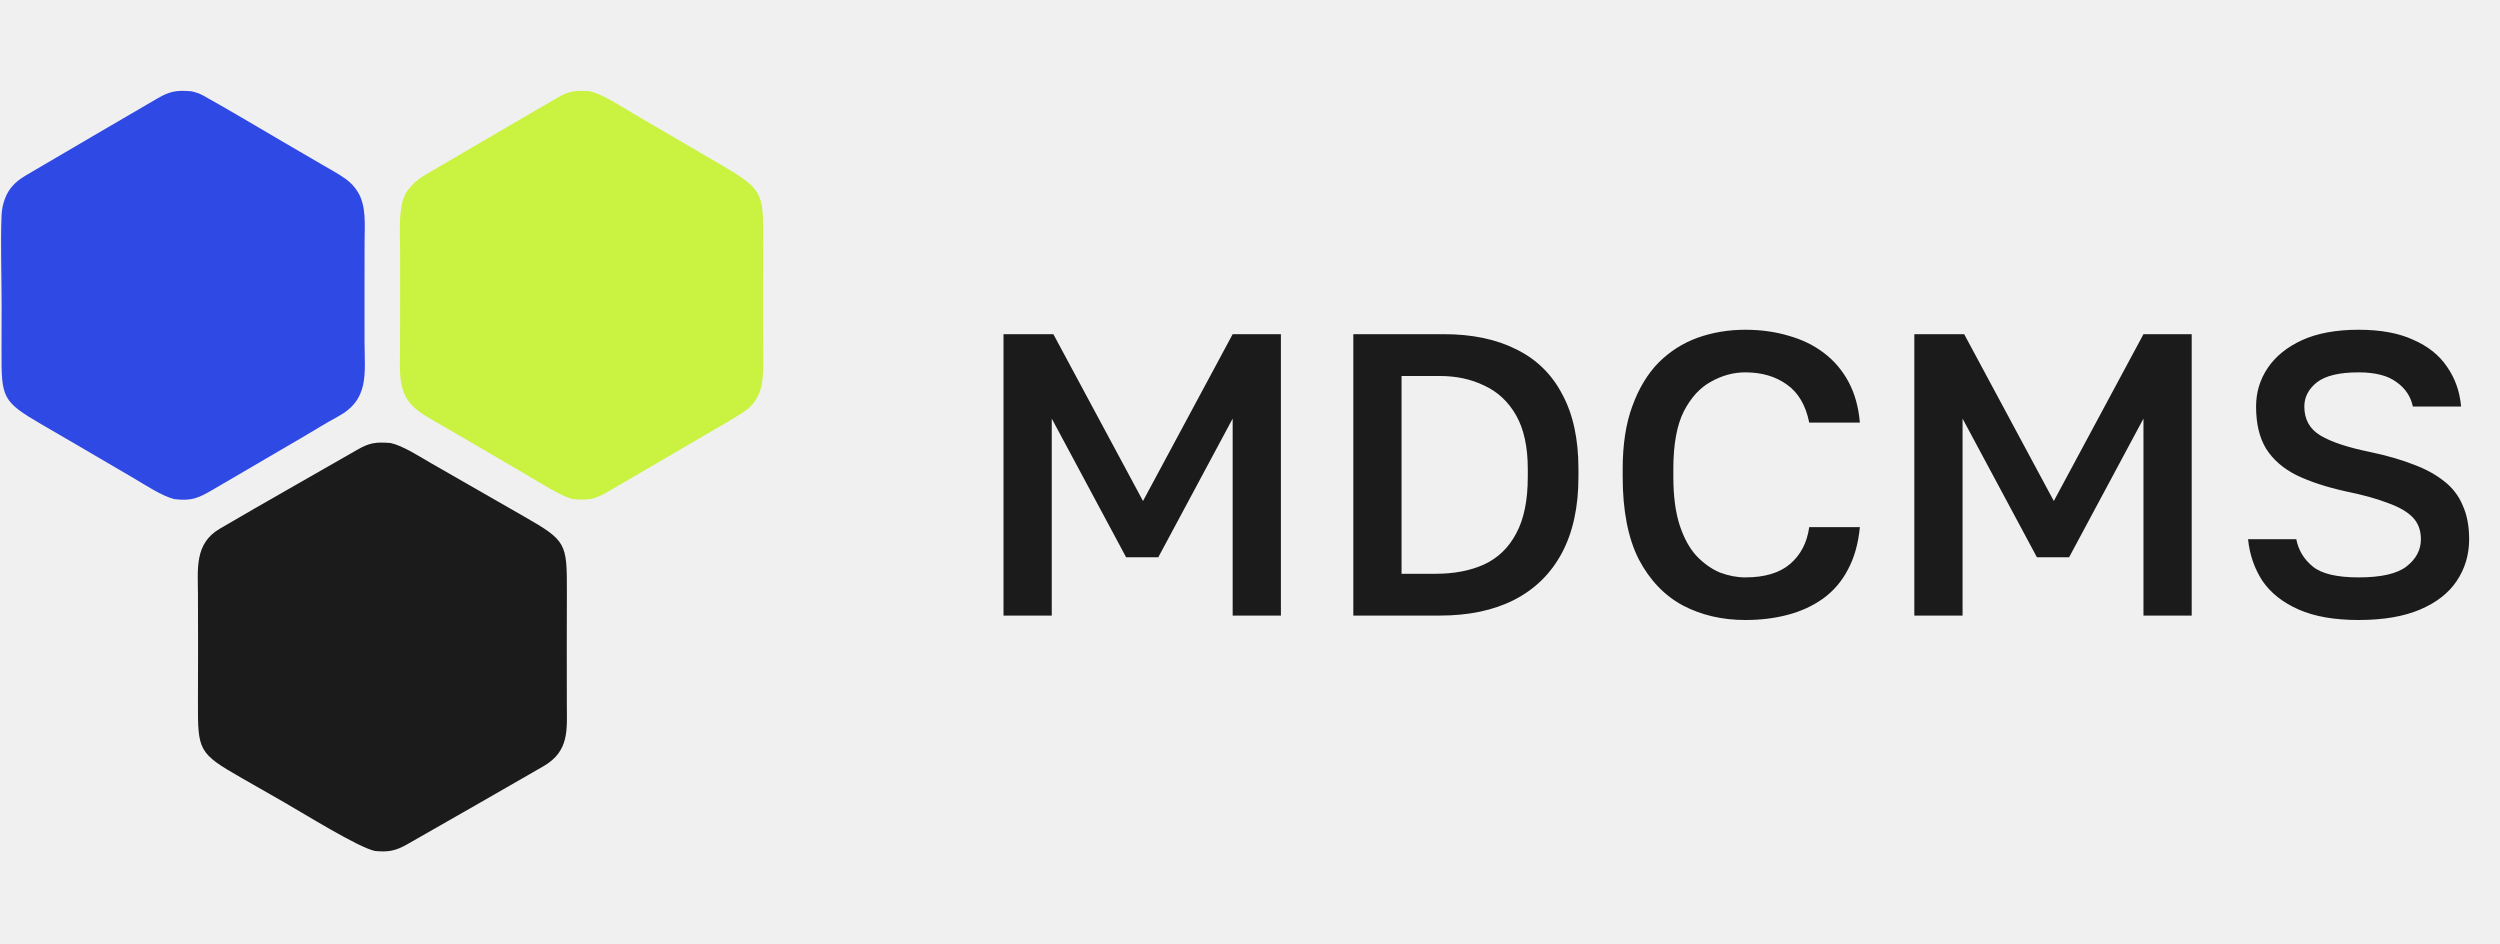
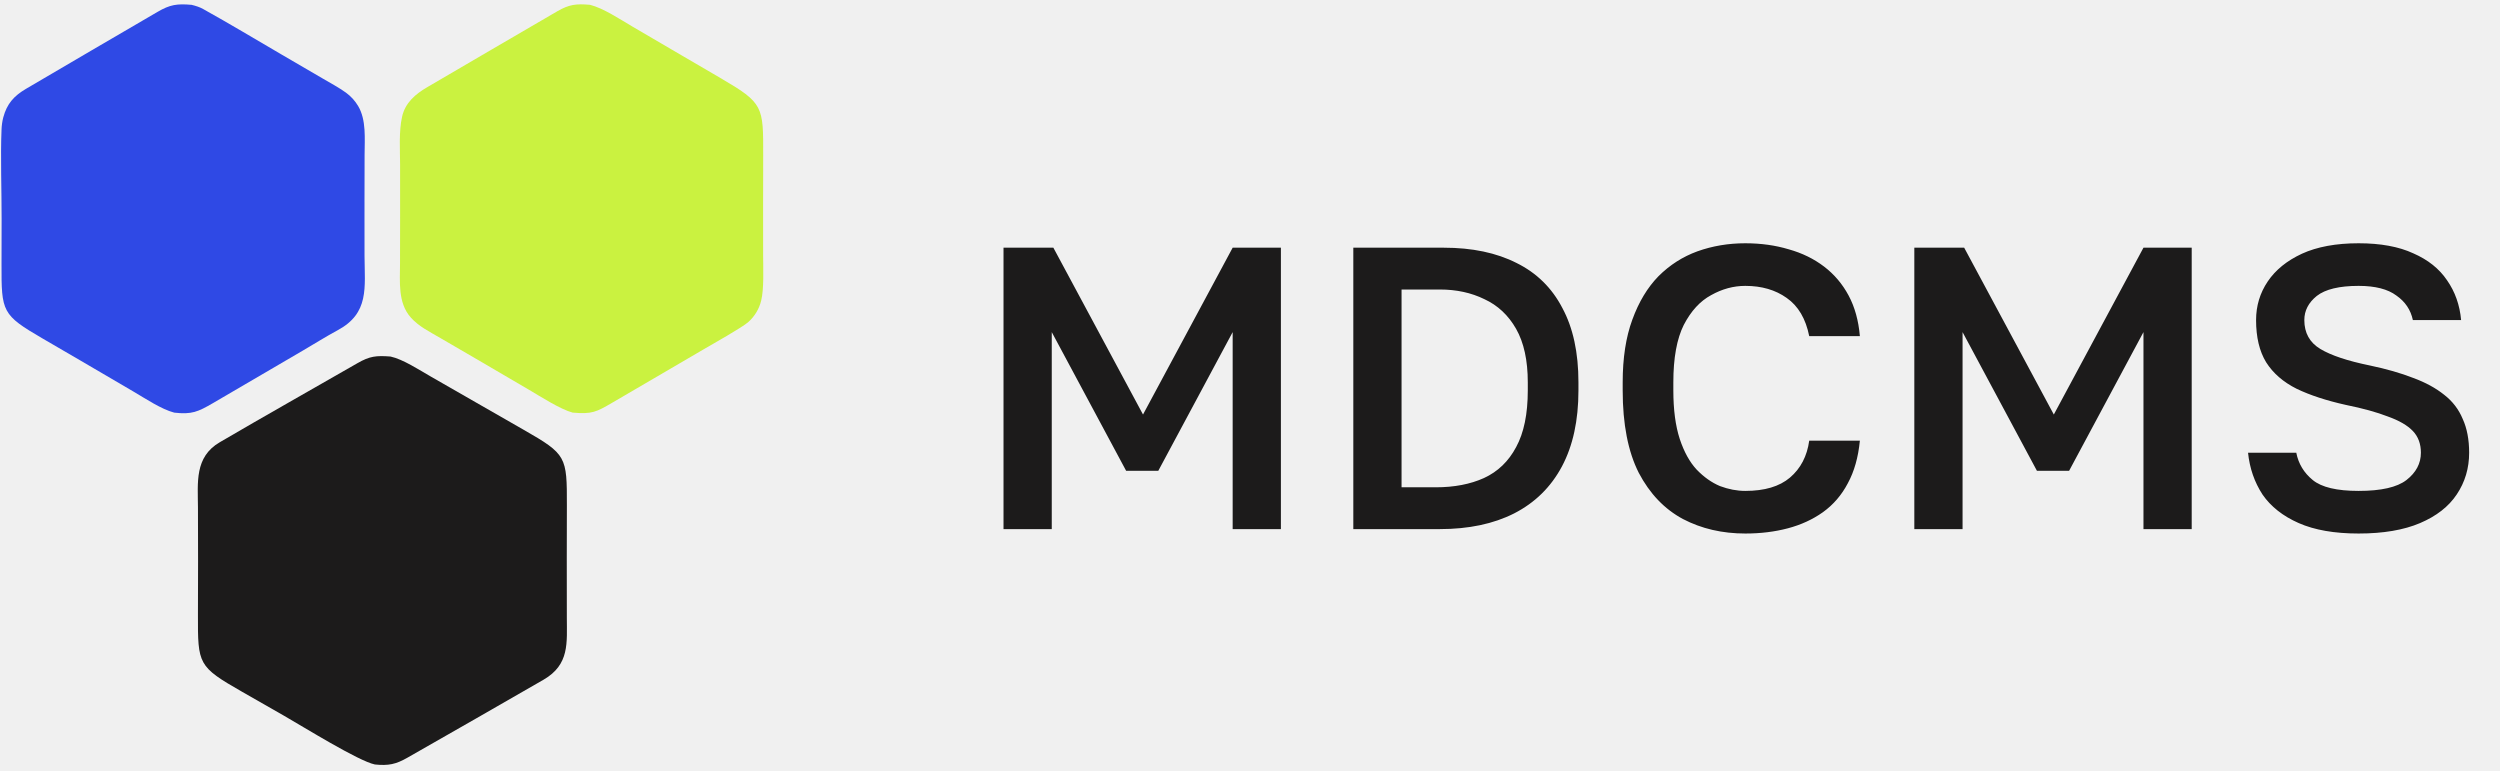
- <svg xmlns="http://www.w3.org/2000/svg" width="318" height="120" viewBox="0 0 318 120" fill="none">
+ <svg xmlns="http://www.w3.org/2000/svg" width="318" height="98" viewBox="0 11 318 98" fill="none">
  <mask id="mask0_322_6711" style="mask-type:luminance" maskUnits="userSpaceOnUse" x="0" y="11" width="98" height="98">
    <path d="M0 11.392H97.477V108.458H0V11.392Z" fill="white" />
  </mask>
  <g mask="url(#mask0_322_6711)">
    <path d="M49.675 56.351C47.849 56.215 47.046 56.29 45.468 57.197C39.63 60.554 33.758 63.857 27.947 67.258C24.731 69.141 25.166 72.385 25.18 75.564L25.194 82.479L25.178 89.191C25.162 95.504 25.187 95.785 30.751 98.969L36.136 102.048C38.55 103.428 45.613 107.82 47.689 108.242C49.413 108.415 50.345 108.225 51.833 107.374C57.603 104.071 63.389 100.792 69.14 97.458C72.472 95.525 72.102 92.776 72.101 89.5L72.094 81.968L72.107 75.3C72.12 69.061 72.06 68.792 66.64 65.687L61.223 62.582L54.799 58.898C53.358 58.073 51.241 56.685 49.675 56.351Z" fill="#1C1B1B" />
    <path d="M75.05 11.612C73.292 11.457 72.396 11.559 70.876 12.441C65.358 15.639 59.863 18.874 54.353 22.084C52.85 22.959 51.535 24.071 51.142 25.86C50.728 27.746 50.883 29.925 50.891 31.866L50.893 38.711L50.883 44.519C50.879 46.844 50.592 49.507 52.239 51.372C53.282 52.553 54.698 53.219 56.038 54.012C57.483 54.866 58.944 55.7 60.394 56.547L67.146 60.497C68.692 61.401 71.243 63.053 72.835 63.484C75.319 63.697 75.831 63.419 77.899 62.214L89.533 55.416C90.587 54.801 94.411 52.655 95.186 51.962C95.993 51.245 96.563 50.299 96.819 49.25C97.191 47.786 97.077 45.091 97.07 43.493L97.067 36.88L97.078 30.755C97.087 24.528 97.123 24.126 91.713 20.966L86.705 18.042L80.486 14.404C78.938 13.496 76.725 12.022 75.05 11.612Z" fill="#CAF240" />
    <path d="M24.368 11.615C22.516 11.455 21.632 11.579 20.031 12.516C14.454 15.776 8.866 19.022 3.301 22.303C1.786 23.196 0.883 24.186 0.416 25.934C0.288 26.432 0.215 26.943 0.197 27.457C0.05 30.837 0.21 35.291 0.205 38.817L0.194 44.64C0.179 50.669 0.255 51.052 5.407 54.051L10.319 56.911L16.96 60.798C18.471 61.682 20.529 63.064 22.166 63.488C24.403 63.746 25.196 63.37 27.046 62.302L38.502 55.606C39.938 54.77 41.503 53.783 42.944 53.01C46.998 50.836 46.388 47.584 46.368 43.551L46.364 37.041L46.376 30.686C46.38 28.662 46.615 26.254 45.549 24.475C45.153 23.81 44.624 23.233 43.997 22.779C43.16 22.17 41.887 21.476 40.96 20.935L35.858 17.96C32.535 16.023 29.195 14.012 25.835 12.145C25.372 11.888 24.881 11.741 24.368 11.615Z" fill="#2F49E5" />
  </g>
  <path d="M127.647 78.302V42.507H133.988L145.391 63.728L156.795 42.507H162.931V78.302H156.795V53.245L147.334 70.887H143.244L133.784 53.245V78.302H127.647ZM172.142 78.302V42.507H183.647C187.26 42.507 190.346 43.154 192.903 44.45C195.46 45.711 197.403 47.62 198.732 50.177C200.095 52.7 200.778 55.853 200.778 59.637V60.66C200.778 64.478 200.078 67.699 198.681 70.324C197.283 72.949 195.255 74.944 192.596 76.307C189.971 77.637 186.818 78.302 183.136 78.302H172.142ZM178.278 72.984H182.625C184.977 72.984 187.022 72.591 188.761 71.807C190.533 70.989 191.896 69.677 192.852 67.87C193.839 66.063 194.335 63.66 194.335 60.66V59.637C194.335 56.842 193.839 54.575 192.852 52.836C191.863 51.097 190.516 49.836 188.812 49.052C187.141 48.234 185.249 47.825 183.136 47.825H178.278V72.984ZM222.002 78.864C219.07 78.864 216.429 78.25 214.076 77.023C211.724 75.762 209.85 73.802 208.451 71.143C207.088 68.45 206.406 64.955 206.406 60.66V59.637C206.406 56.535 206.815 53.876 207.633 51.66C208.451 49.41 209.559 47.569 210.957 46.137C212.389 44.705 214.043 43.649 215.917 42.967C217.827 42.285 219.855 41.944 222.002 41.944C223.979 41.944 225.82 42.2 227.525 42.711C229.23 43.188 230.729 43.921 232.025 44.91C233.321 45.899 234.36 47.126 235.144 48.592C235.929 50.058 236.405 51.779 236.576 53.756H230.133C229.69 51.541 228.735 49.921 227.269 48.898C225.838 47.876 224.081 47.364 222.002 47.364C220.502 47.364 219.054 47.757 217.656 48.541C216.258 49.291 215.099 50.552 214.179 52.325C213.292 54.097 212.849 56.535 212.849 59.637V60.66C212.849 63.114 213.122 65.177 213.667 66.847C214.212 68.484 214.928 69.779 215.815 70.734C216.735 71.688 217.725 72.387 218.781 72.83C219.872 73.239 220.946 73.444 222.002 73.444C224.457 73.444 226.349 72.881 227.678 71.756C229.041 70.597 229.86 69.029 230.133 67.052H236.576C236.371 69.165 235.86 70.972 235.042 72.472C234.257 73.972 233.201 75.199 231.872 76.154C230.576 77.074 229.093 77.756 227.423 78.199C225.753 78.642 223.945 78.864 222.002 78.864ZM243.502 78.302V42.507H249.843L261.246 63.728L272.649 42.507H278.785V78.302H272.649V53.245L263.189 70.887H259.098L249.638 53.245V78.302H243.502ZM300.013 78.864C296.945 78.864 294.404 78.421 292.394 77.534C290.382 76.648 288.848 75.438 287.792 73.904C286.769 72.336 286.155 70.563 285.951 68.586H292.087C292.359 69.984 293.059 71.143 294.184 72.063C295.309 72.984 297.252 73.444 300.013 73.444C302.877 73.444 304.904 72.984 306.098 72.063C307.325 71.109 307.939 69.949 307.939 68.586C307.939 67.461 307.597 66.54 306.916 65.825C306.234 65.109 305.178 64.495 303.746 63.984C302.348 63.438 300.558 62.944 298.377 62.501C295.922 61.955 293.842 61.273 292.138 60.455C290.433 59.603 289.137 58.478 288.252 57.08C287.398 55.682 286.973 53.893 286.973 51.711C286.973 49.904 287.467 48.268 288.456 46.802C289.444 45.336 290.893 44.16 292.803 43.274C294.746 42.387 297.149 41.944 300.013 41.944C302.808 41.944 305.127 42.37 306.967 43.222C308.842 44.041 310.274 45.183 311.263 46.649C312.286 48.114 312.882 49.802 313.053 51.711H306.916C306.643 50.416 305.945 49.376 304.82 48.592C303.728 47.774 302.126 47.364 300.013 47.364C297.558 47.364 295.785 47.791 294.695 48.643C293.637 49.495 293.11 50.518 293.11 51.711C293.11 53.347 293.79 54.575 295.155 55.393C296.518 56.211 298.615 56.91 301.445 57.489C303.557 57.932 305.398 58.461 306.967 59.075C308.535 59.654 309.847 60.37 310.905 61.222C311.961 62.04 312.746 63.063 313.257 64.29C313.802 65.484 314.075 66.915 314.075 68.586C314.075 70.563 313.546 72.336 312.49 73.904C311.467 75.438 309.916 76.648 307.837 77.534C305.756 78.421 303.148 78.864 300.013 78.864Z" fill="#1C1B1B" />
</svg>
